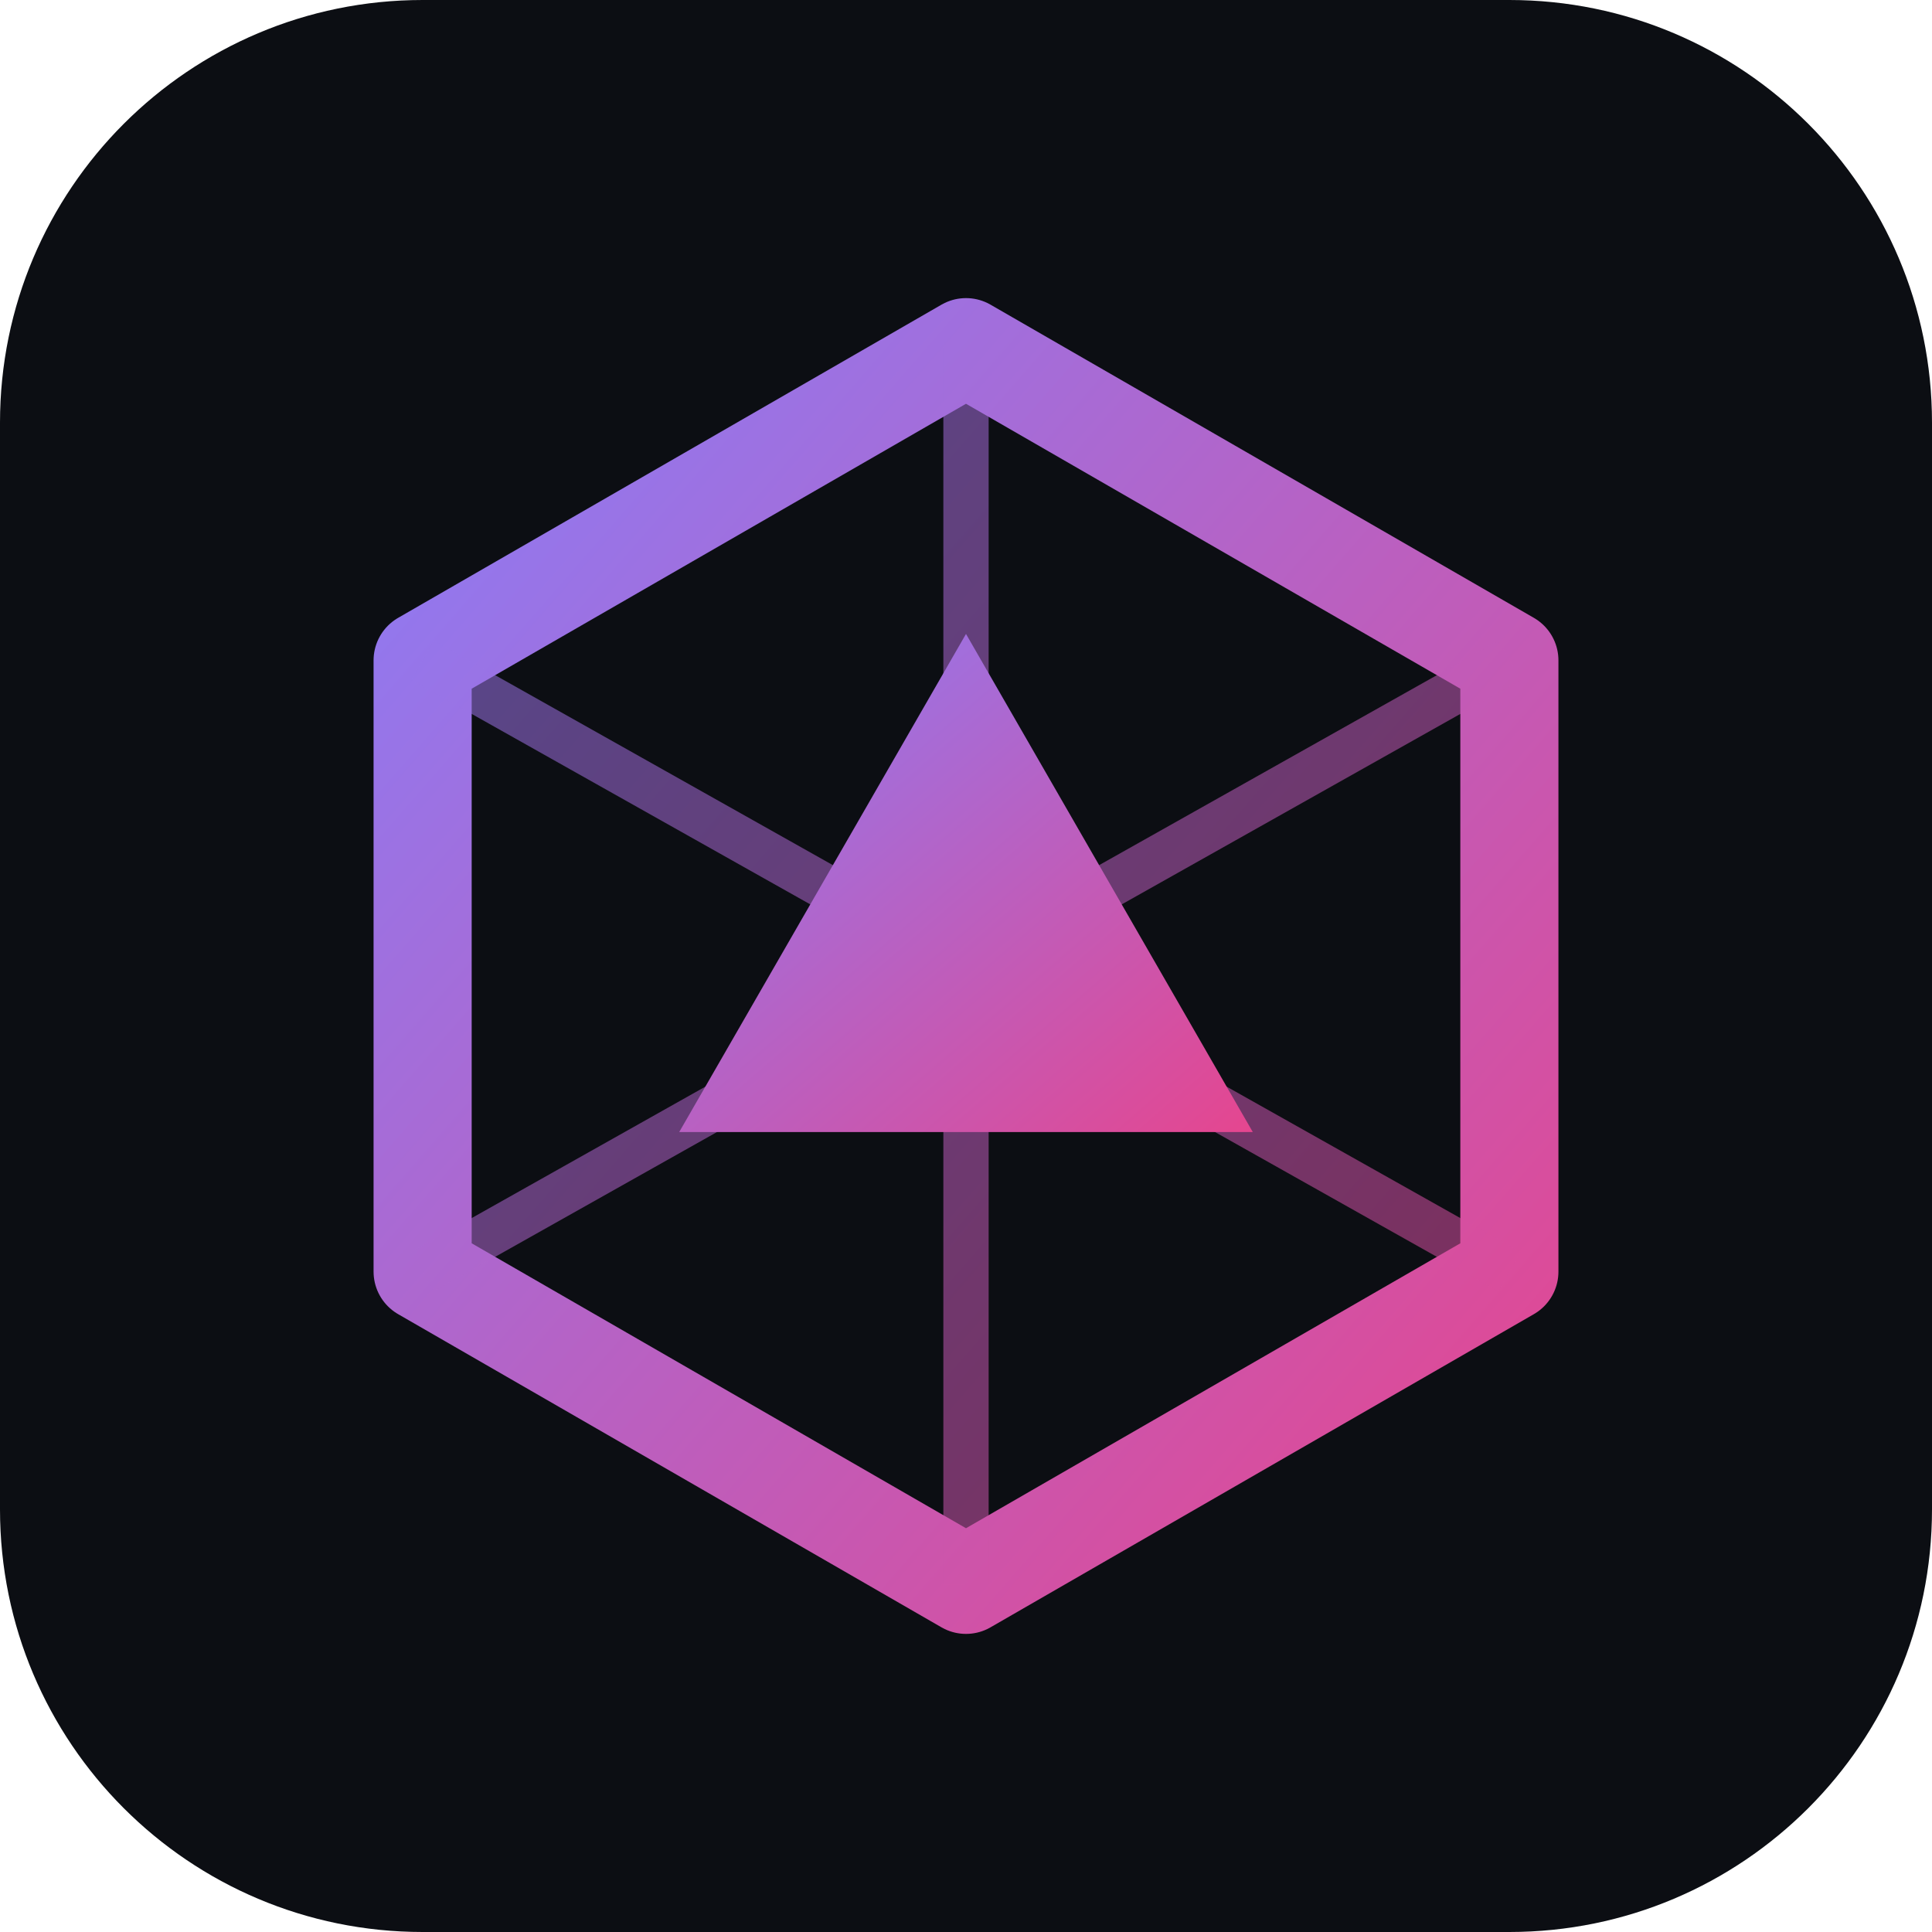
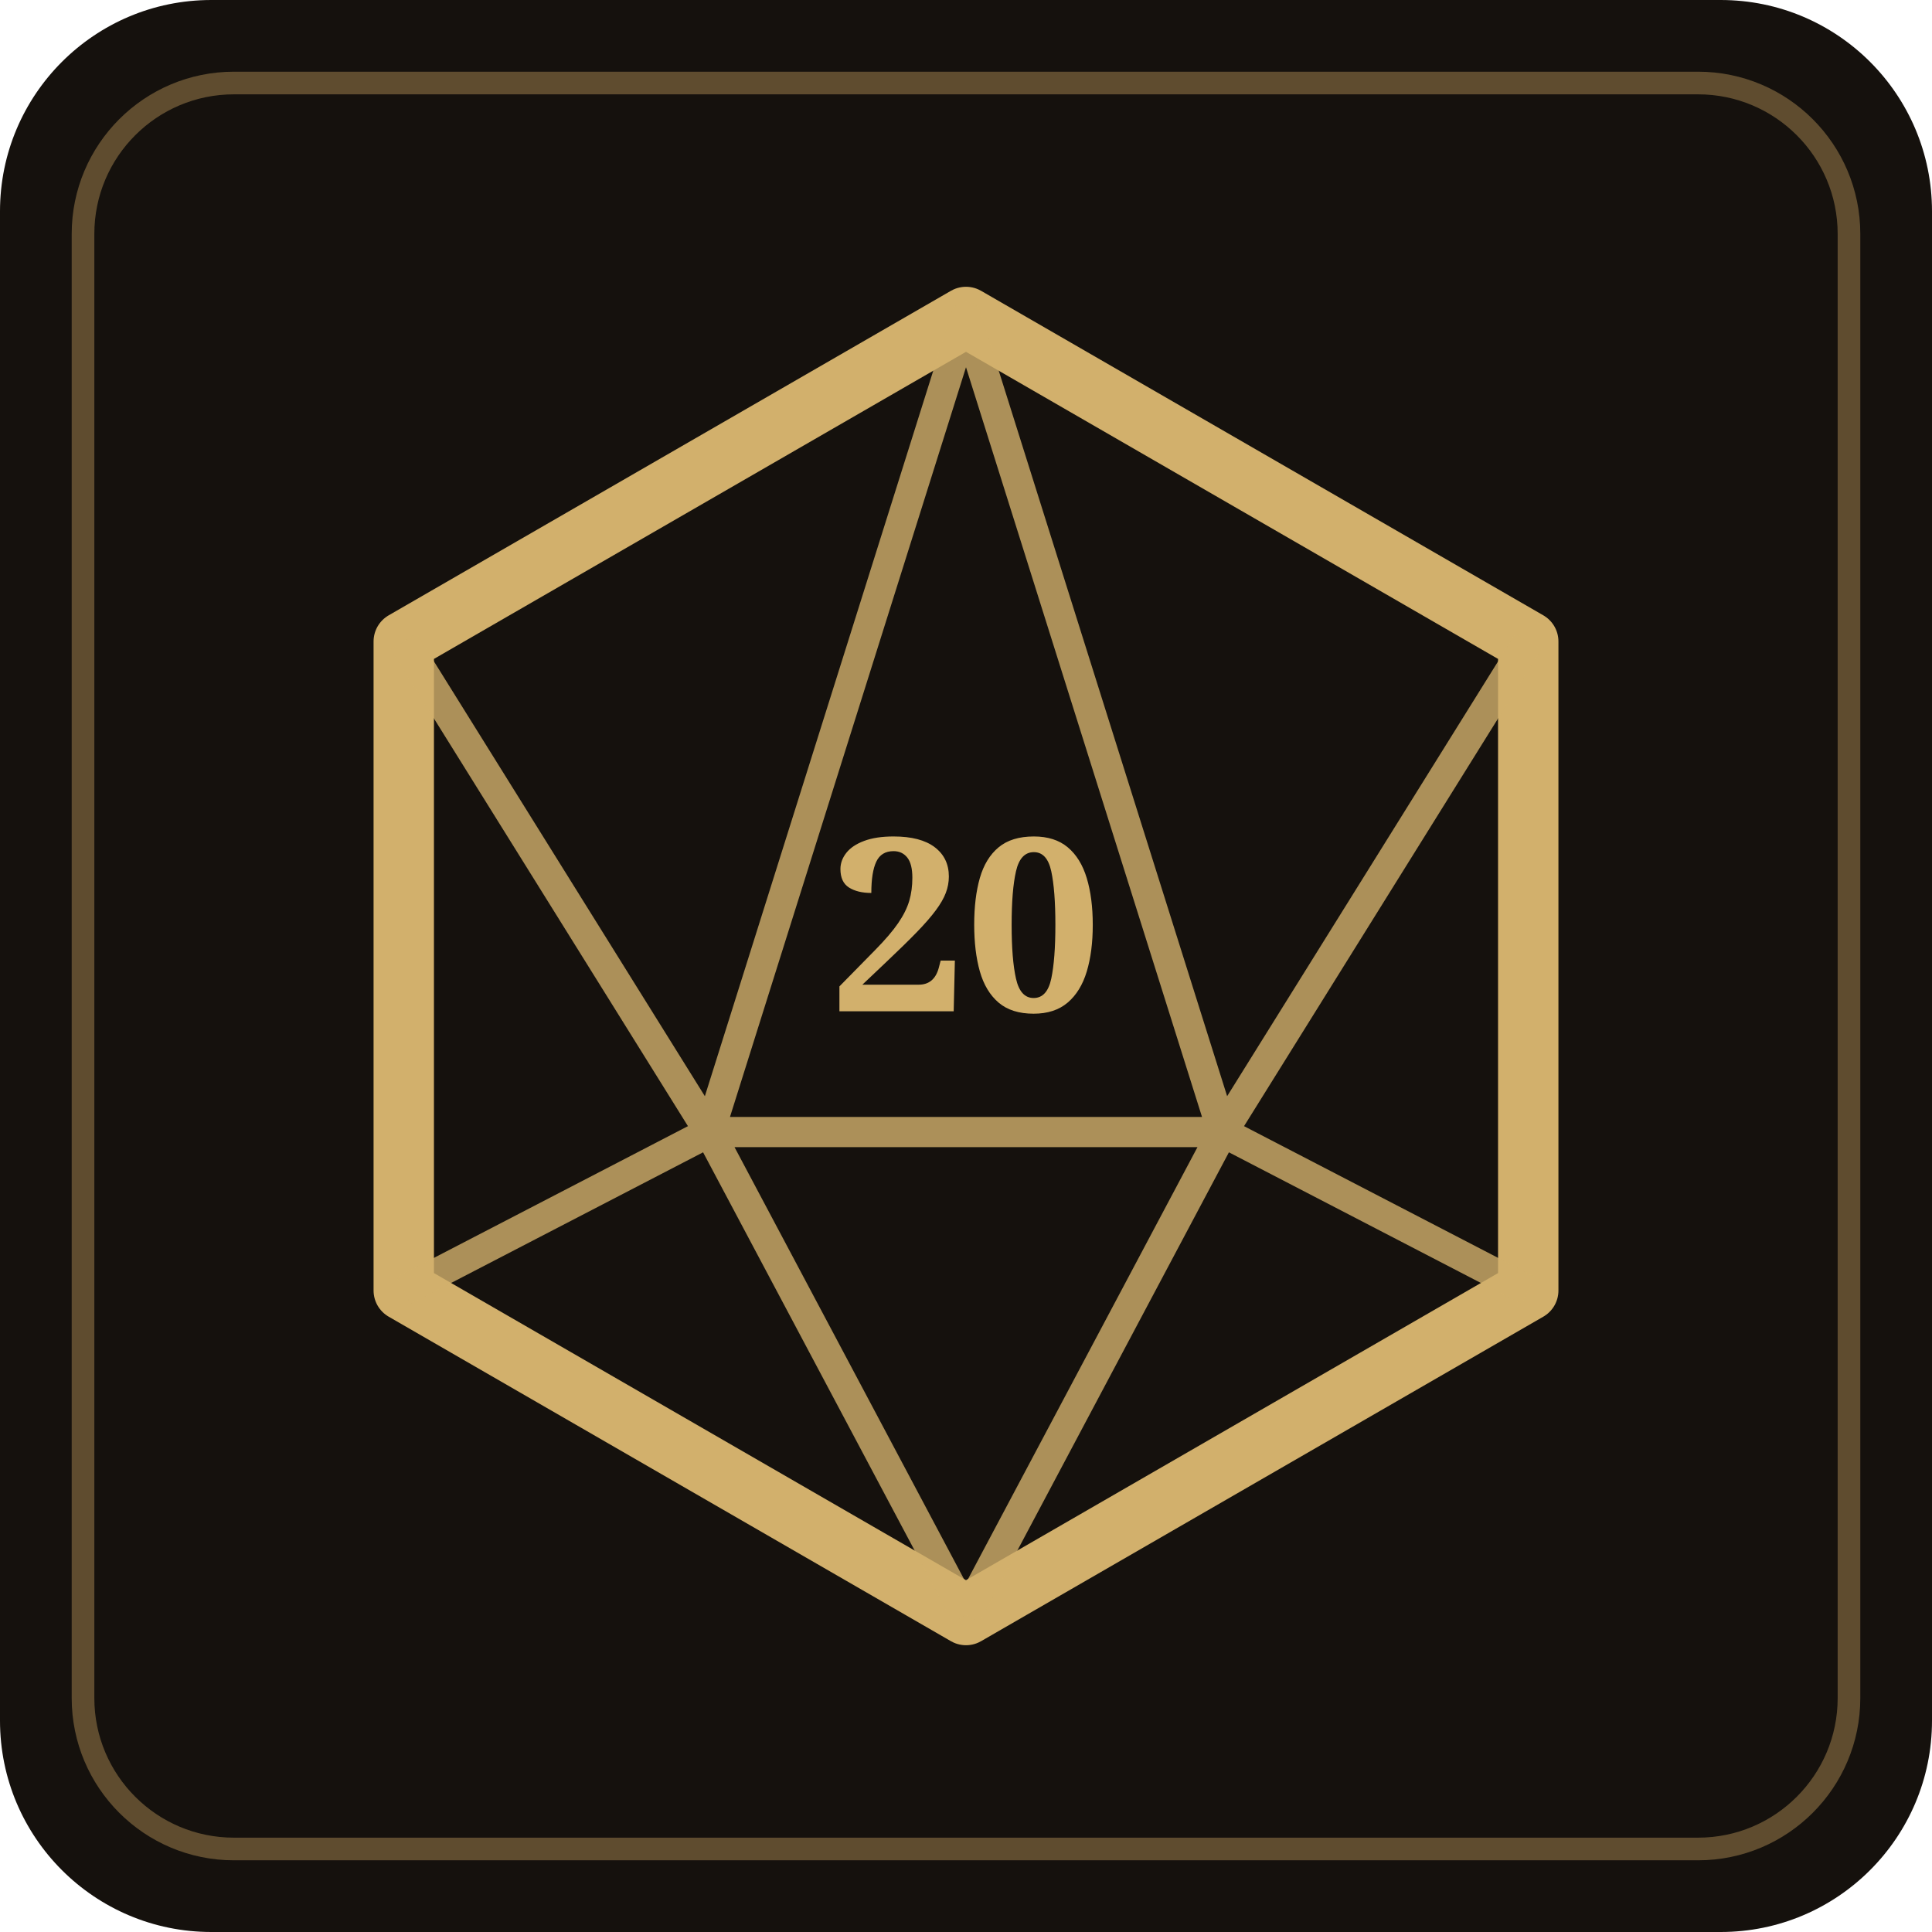
<svg xmlns="http://www.w3.org/2000/svg" viewBox="0 0 512 512">
-   <defs>
-     <linearGradient id="g" x1="0" y1="0" x2="1" y2="1">
-       <stop offset="0" stop-color="#8b7cf6" />
-       <stop offset="1" stop-color="#e5468f" />
-     </linearGradient>
-   </defs>
-   <rect width="512" height="512" rx="112" fill="#0c0e13" />
-   <path d="M256 92 L400 175 L400 337 L256 420 L112 337 L112 175 Z" fill="none" stroke="url(#g)" stroke-width="26" stroke-linejoin="round" />
-   <path d="M256 92 L256 420 M112 175 L400 337 M400 175 L112 337" stroke="url(#g)" stroke-width="12" opacity=".55" />
-   <path d="M256 168 L332 300 L180 300 Z" fill="url(#g)" />
+   <rect width="512" height="512" rx="56" fill="#15110d" />
+   <rect x="22" y="22" width="468" height="468" rx="40" fill="none" stroke="#b8955a" stroke-opacity=".45" stroke-width="6" />
+   <g fill="none" stroke="#d2b06c" stroke-width="16" stroke-linejoin="round">
+     <path d="M256 84 L405 170 L405 342 L256 428 L107 342 L107 170 Z" />
+     <path d="M256 84 L188 300 L324 300 Z M188 300 L107 170 M188 300 L256 428 M324 300 L405 170 M324 300 L256 428 M107 342 L188 300 M405 342 L324 300" stroke-width="8" stroke-opacity=".8" />
+   </g>
+   <text x="256" y="268" text-anchor="middle" font-family="Georgia, serif" font-weight="700" font-size="64" fill="#d2b06c">20</text>
</svg>
